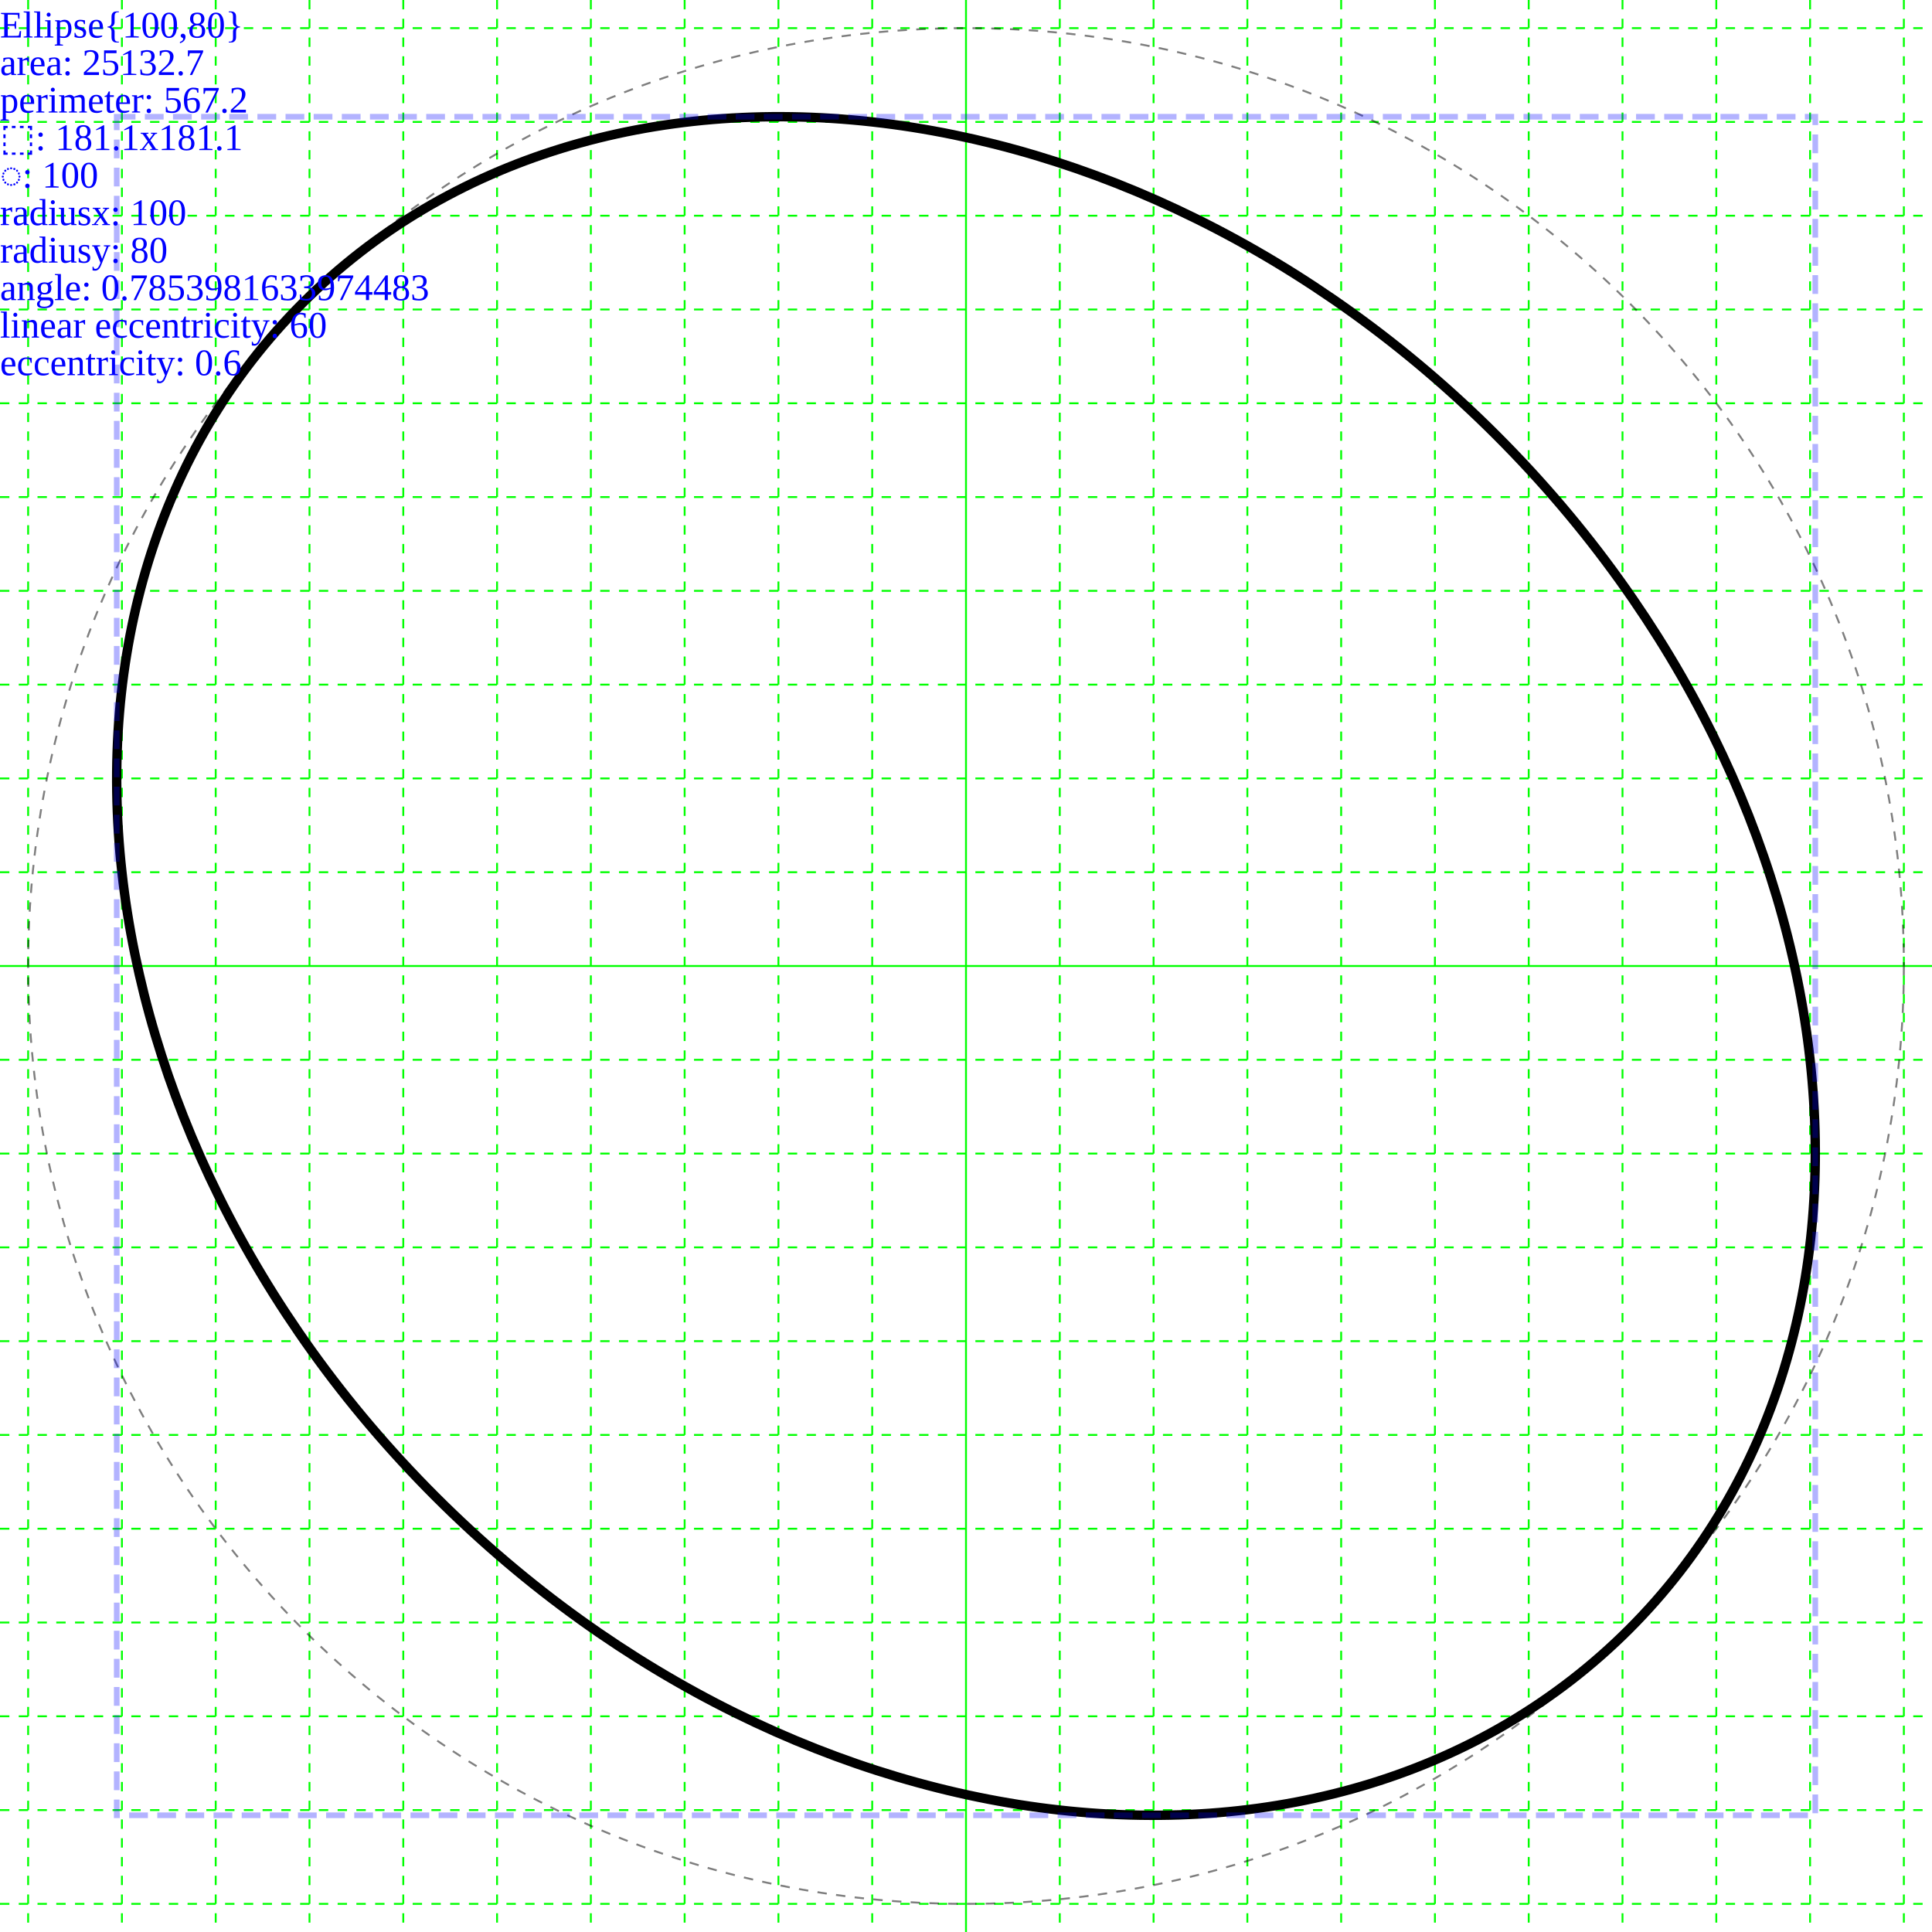
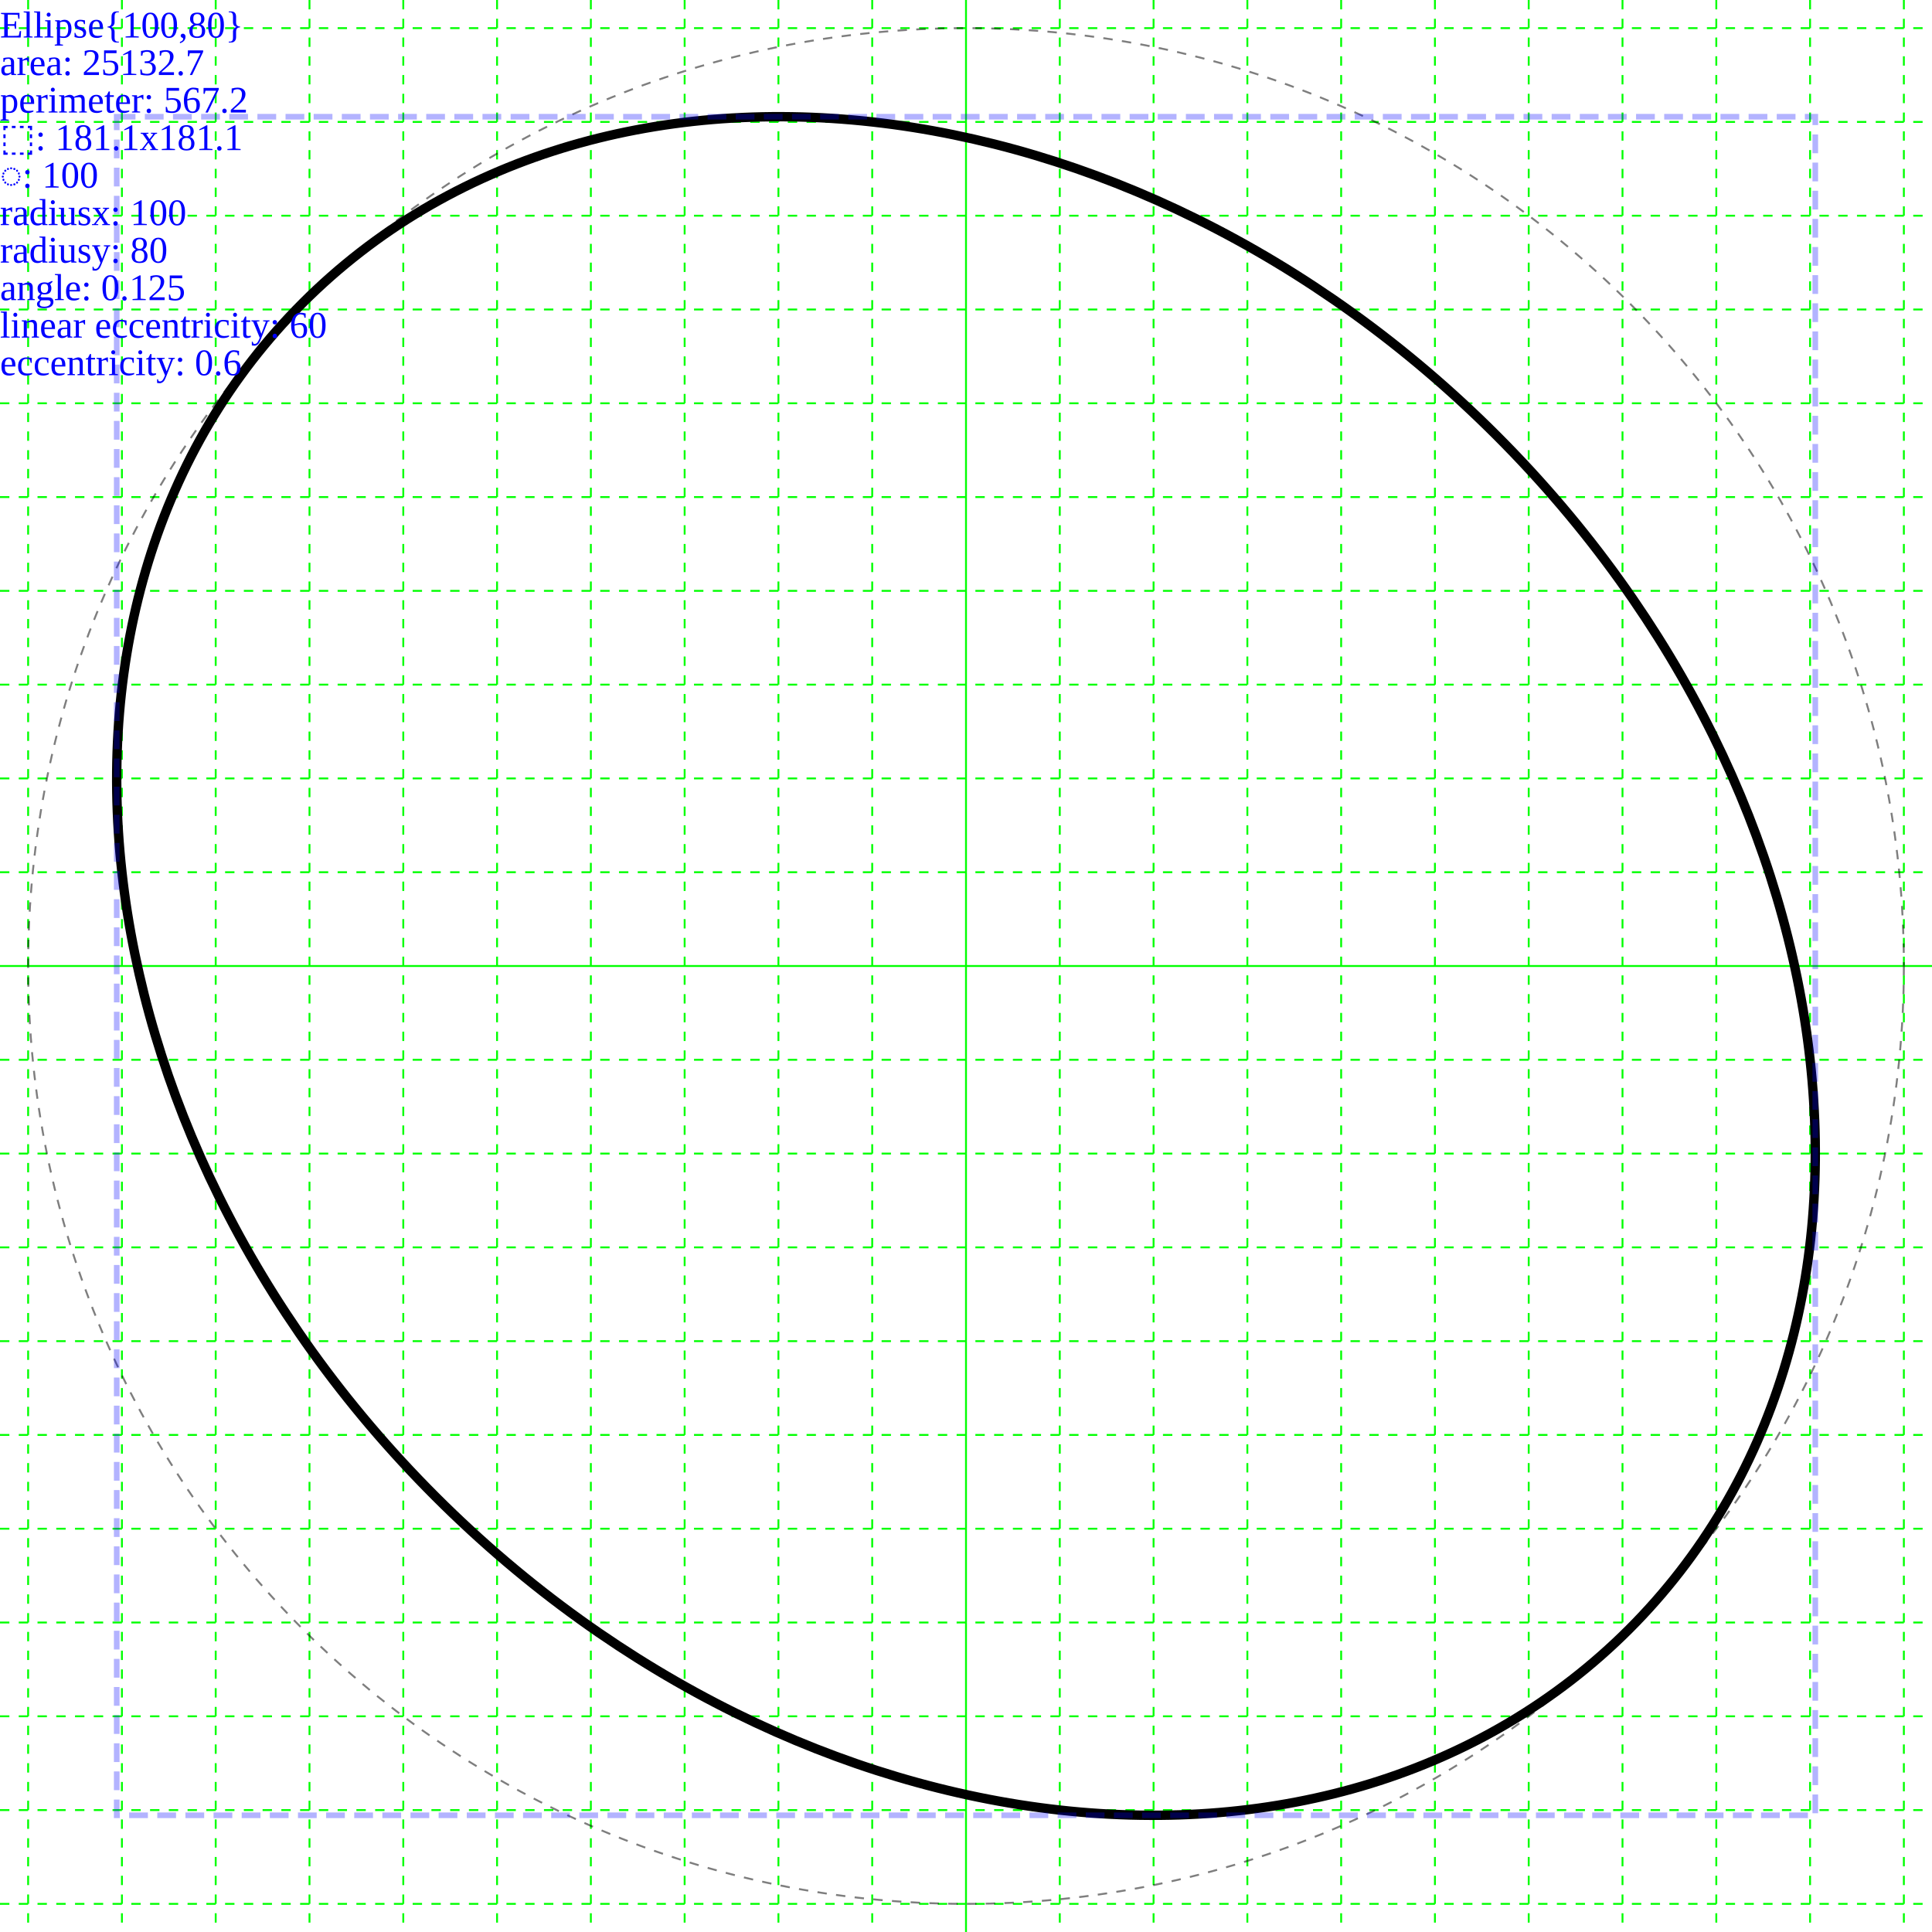
<svg xmlns="http://www.w3.org/2000/svg" height="206" width="206">
  <g transform="translate(103,103)">
    <g id="grid">
      <line stroke="#00ff00" stroke-width="0.2" x1="0" x2="0" y1="-103.0" y2="103.0" />
      <line stroke="#00ff00" stroke-dasharray="1,1" stroke-width="0.2" x1="10.0" x2="10.0" y1="-103.0" y2="103.0" />
      <line stroke="#00ff00" stroke-dasharray="1,1" stroke-width="0.2" x1="-10.0" x2="-10.0" y1="-103.0" y2="103.0" />
      <line stroke="#00ff00" stroke-dasharray="1,1" stroke-width="0.2" x1="20.0" x2="20.0" y1="-103.0" y2="103.0" />
      <line stroke="#00ff00" stroke-dasharray="1,1" stroke-width="0.2" x1="-20.0" x2="-20.0" y1="-103.0" y2="103.0" />
      <line stroke="#00ff00" stroke-dasharray="1,1" stroke-width="0.2" x1="30.0" x2="30.0" y1="-103.0" y2="103.0" />
      <line stroke="#00ff00" stroke-dasharray="1,1" stroke-width="0.2" x1="-30.0" x2="-30.0" y1="-103.0" y2="103.0" />
      <line stroke="#00ff00" stroke-dasharray="1,1" stroke-width="0.2" x1="40.0" x2="40.0" y1="-103.0" y2="103.0" />
      <line stroke="#00ff00" stroke-dasharray="1,1" stroke-width="0.2" x1="-40.0" x2="-40.0" y1="-103.0" y2="103.0" />
      <line stroke="#00ff00" stroke-dasharray="1,1" stroke-width="0.2" x1="50.0" x2="50.0" y1="-103.0" y2="103.0" />
      <line stroke="#00ff00" stroke-dasharray="1,1" stroke-width="0.2" x1="-50.0" x2="-50.0" y1="-103.0" y2="103.0" />
      <line stroke="#00ff00" stroke-dasharray="1,1" stroke-width="0.2" x1="60.0" x2="60.0" y1="-103.0" y2="103.0" />
      <line stroke="#00ff00" stroke-dasharray="1,1" stroke-width="0.2" x1="-60.0" x2="-60.0" y1="-103.0" y2="103.0" />
      <line stroke="#00ff00" stroke-dasharray="1,1" stroke-width="0.2" x1="70.0" x2="70.0" y1="-103.0" y2="103.0" />
      <line stroke="#00ff00" stroke-dasharray="1,1" stroke-width="0.2" x1="-70.0" x2="-70.0" y1="-103.0" y2="103.0" />
      <line stroke="#00ff00" stroke-dasharray="1,1" stroke-width="0.2" x1="80.0" x2="80.0" y1="-103.0" y2="103.0" />
      <line stroke="#00ff00" stroke-dasharray="1,1" stroke-width="0.2" x1="-80.0" x2="-80.0" y1="-103.0" y2="103.0" />
      <line stroke="#00ff00" stroke-dasharray="1,1" stroke-width="0.2" x1="90.0" x2="90.0" y1="-103.0" y2="103.0" />
      <line stroke="#00ff00" stroke-dasharray="1,1" stroke-width="0.2" x1="-90.0" x2="-90.0" y1="-103.0" y2="103.0" />
      <line stroke="#00ff00" stroke-dasharray="1,1" stroke-width="0.2" x1="100.0" x2="100.0" y1="-103.0" y2="103.0" />
      <line stroke="#00ff00" stroke-dasharray="1,1" stroke-width="0.2" x1="-100.0" x2="-100.0" y1="-103.0" y2="103.0" />
      <line stroke="#00ff00" stroke-dasharray="1,1" stroke-width="0.2" x1="110.0" x2="110.0" y1="-103.0" y2="103.0" />
      <line stroke="#00ff00" stroke-dasharray="1,1" stroke-width="0.2" x1="-110.0" x2="-110.0" y1="-103.0" y2="103.0" />
      <line stroke="#00ff00" stroke-width="0.2" x1="-103.0" x2="103.0" y1="0" y2="0" />
      <line stroke="#00ff00" stroke-dasharray="1,1" stroke-width="0.2" x1="-103.0" x2="103.0" y1="10.0" y2="10.0" />
      <line stroke="#00ff00" stroke-dasharray="1,1" stroke-width="0.2" x1="-103.0" x2="103.0" y1="-10.0" y2="-10.0" />
      <line stroke="#00ff00" stroke-dasharray="1,1" stroke-width="0.2" x1="-103.0" x2="103.0" y1="20.0" y2="20.0" />
      <line stroke="#00ff00" stroke-dasharray="1,1" stroke-width="0.2" x1="-103.0" x2="103.0" y1="-20.0" y2="-20.0" />
      <line stroke="#00ff00" stroke-dasharray="1,1" stroke-width="0.2" x1="-103.0" x2="103.0" y1="30.0" y2="30.0" />
      <line stroke="#00ff00" stroke-dasharray="1,1" stroke-width="0.2" x1="-103.0" x2="103.0" y1="-30.0" y2="-30.0" />
      <line stroke="#00ff00" stroke-dasharray="1,1" stroke-width="0.2" x1="-103.0" x2="103.0" y1="40.0" y2="40.0" />
      <line stroke="#00ff00" stroke-dasharray="1,1" stroke-width="0.2" x1="-103.0" x2="103.0" y1="-40.0" y2="-40.0" />
      <line stroke="#00ff00" stroke-dasharray="1,1" stroke-width="0.2" x1="-103.0" x2="103.0" y1="50.0" y2="50.0" />
      <line stroke="#00ff00" stroke-dasharray="1,1" stroke-width="0.2" x1="-103.0" x2="103.0" y1="-50.0" y2="-50.0" />
      <line stroke="#00ff00" stroke-dasharray="1,1" stroke-width="0.2" x1="-103.0" x2="103.0" y1="60.0" y2="60.0" />
      <line stroke="#00ff00" stroke-dasharray="1,1" stroke-width="0.2" x1="-103.0" x2="103.0" y1="-60.0" y2="-60.0" />
      <line stroke="#00ff00" stroke-dasharray="1,1" stroke-width="0.2" x1="-103.0" x2="103.0" y1="70.0" y2="70.0" />
      <line stroke="#00ff00" stroke-dasharray="1,1" stroke-width="0.2" x1="-103.0" x2="103.0" y1="-70.0" y2="-70.0" />
      <line stroke="#00ff00" stroke-dasharray="1,1" stroke-width="0.2" x1="-103.0" x2="103.0" y1="80.0" y2="80.0" />
      <line stroke="#00ff00" stroke-dasharray="1,1" stroke-width="0.2" x1="-103.0" x2="103.0" y1="-80.0" y2="-80.0" />
      <line stroke="#00ff00" stroke-dasharray="1,1" stroke-width="0.2" x1="-103.0" x2="103.0" y1="90.0" y2="90.0" />
      <line stroke="#00ff00" stroke-dasharray="1,1" stroke-width="0.2" x1="-103.0" x2="103.0" y1="-90.0" y2="-90.0" />
      <line stroke="#00ff00" stroke-dasharray="1,1" stroke-width="0.2" x1="-103.0" x2="103.0" y1="100.0" y2="100.0" />
      <line stroke="#00ff00" stroke-dasharray="1,1" stroke-width="0.2" x1="-103.0" x2="103.0" y1="-100.0" y2="-100.0" />
      <line stroke="#00ff00" stroke-dasharray="1,1" stroke-width="0.2" x1="-103.0" x2="103.0" y1="110.0" y2="110.0" />
      <line stroke="#00ff00" stroke-dasharray="1,1" stroke-width="0.2" x1="-103.0" x2="103.0" y1="-110.0" y2="-110.0" />
      <line stroke="#00ff00" stroke-dasharray="1,1" stroke-width="0.2" x1="-103.0" x2="103.0" y1="120.0" y2="120.0" />
      <line stroke="#00ff00" stroke-dasharray="1,1" stroke-width="0.2" x1="-103.0" x2="103.0" y1="-120.0" y2="-120.0" />
      <line stroke="#00ff00" stroke-dasharray="1,1" stroke-width="0.2" x1="-103.0" x2="103.0" y1="130.0" y2="130.0" />
      <line stroke="#00ff00" stroke-dasharray="1,1" stroke-width="0.2" x1="-103.0" x2="103.0" y1="-130.0" y2="-130.0" />
      <line stroke="#00ff00" stroke-dasharray="1,1" stroke-width="0.2" x1="-103.0" x2="103.0" y1="140.0" y2="140.0" />
      <line stroke="#00ff00" stroke-dasharray="1,1" stroke-width="0.2" x1="-103.0" x2="103.0" y1="-140.0" y2="-140.0" />
      <line stroke="#00ff00" stroke-dasharray="1,1" stroke-width="0.2" x1="-103.0" x2="103.0" y1="150.0" y2="150.0" />
      <line stroke="#00ff00" stroke-dasharray="1,1" stroke-width="0.2" x1="-103.0" x2="103.0" y1="-150.0" y2="-150.0" />
      <line stroke="#00ff00" stroke-dasharray="1,1" stroke-width="0.2" x1="-103.0" x2="103.0" y1="160.0" y2="160.0" />
      <line stroke="#00ff00" stroke-dasharray="1,1" stroke-width="0.2" x1="-103.0" x2="103.0" y1="-160.0" y2="-160.0" />
      <line stroke="#00ff00" stroke-dasharray="1,1" stroke-width="0.2" x1="-103.0" x2="103.0" y1="170.0" y2="170.0" />
      <line stroke="#00ff00" stroke-dasharray="1,1" stroke-width="0.2" x1="-103.0" x2="103.0" y1="-170.0" y2="-170.0" />
      <line stroke="#00ff00" stroke-dasharray="1,1" stroke-width="0.2" x1="-103.0" x2="103.0" y1="180.0" y2="180.0" />
      <line stroke="#00ff00" stroke-dasharray="1,1" stroke-width="0.2" x1="-103.0" x2="103.0" y1="-180.0" y2="-180.0" />
      <line stroke="#00ff00" stroke-dasharray="1,1" stroke-width="0.2" x1="-103.0" x2="103.0" y1="190.0" y2="190.0" />
      <line stroke="#00ff00" stroke-dasharray="1,1" stroke-width="0.2" x1="-103.0" x2="103.0" y1="-190.0" y2="-190.0" />
      <line stroke="#00ff00" stroke-dasharray="1,1" stroke-width="0.2" x1="-103.0" x2="103.0" y1="200.0" y2="200.0" />
      <line stroke="#00ff00" stroke-dasharray="1,1" stroke-width="0.2" x1="-103.0" x2="103.0" y1="-200.0" y2="-200.0" />
      <line stroke="#00ff00" stroke-dasharray="1,1" stroke-width="0.2" x1="-103.0" x2="103.0" y1="210.0" y2="210.0" />
      <line stroke="#00ff00" stroke-dasharray="1,1" stroke-width="0.2" x1="-103.0" x2="103.0" y1="-210.0" y2="-210.0" />
    </g>
    <g>
-       <ellipse fill="none" rx="100.0" ry="80.0" stroke="black" stroke-width="1" transform="rotate(45.0)" />
+       <ellipse fill="none" rx="100.0" ry="80.0" stroke="black" stroke-width="1" transform="rotate(45)" />
      <circle fill="none" r="100.0" stroke="black" stroke-dasharray="1,1" stroke-opacity="0.3" stroke-width="0.2" />
      <circle fill="none" r="100.0" stroke="black" stroke-dasharray="1,1" stroke-opacity="0.3" stroke-width="0.2" />
      <rect fill="none" height="181.108" stroke="blue" stroke-dasharray="2,1" stroke-opacity="0.3" stroke-width="0.6" width="181.108" x="-90.554" y="-90.554" />
    </g>
  </g>
  <g>
    <text fill="blue" font-size="4.0" id="info" x="0" y="0">
      <tspan dy="4.0" x="0">Ellipse{100,80}</tspan>
      <tspan dy="4.0" x="0">area: 25132.7</tspan>
      <tspan dy="4.0" x="0">perimeter: 567.2</tspan>
      <tspan dy="4.0" x="0">⬚: 181.1x181.1</tspan>
      <tspan dy="4.0" x="0">◌: 100</tspan>
      <tspan dy="4.0" x="0">radiusx: 100</tspan>
      <tspan dy="4.0" x="0">radiusy: 80</tspan>
-       <tspan dy="4.0" x="0">angle: 0.7853981633974483</tspan>
+       <tspan dy="4.0" x="0">angle: 0.125</tspan>
      <tspan dy="4.0" x="0">linear eccentricity: 60</tspan>
      <tspan dy="4.0" x="0">eccentricity: 0.6</tspan>
    </text>
  </g>
</svg>
